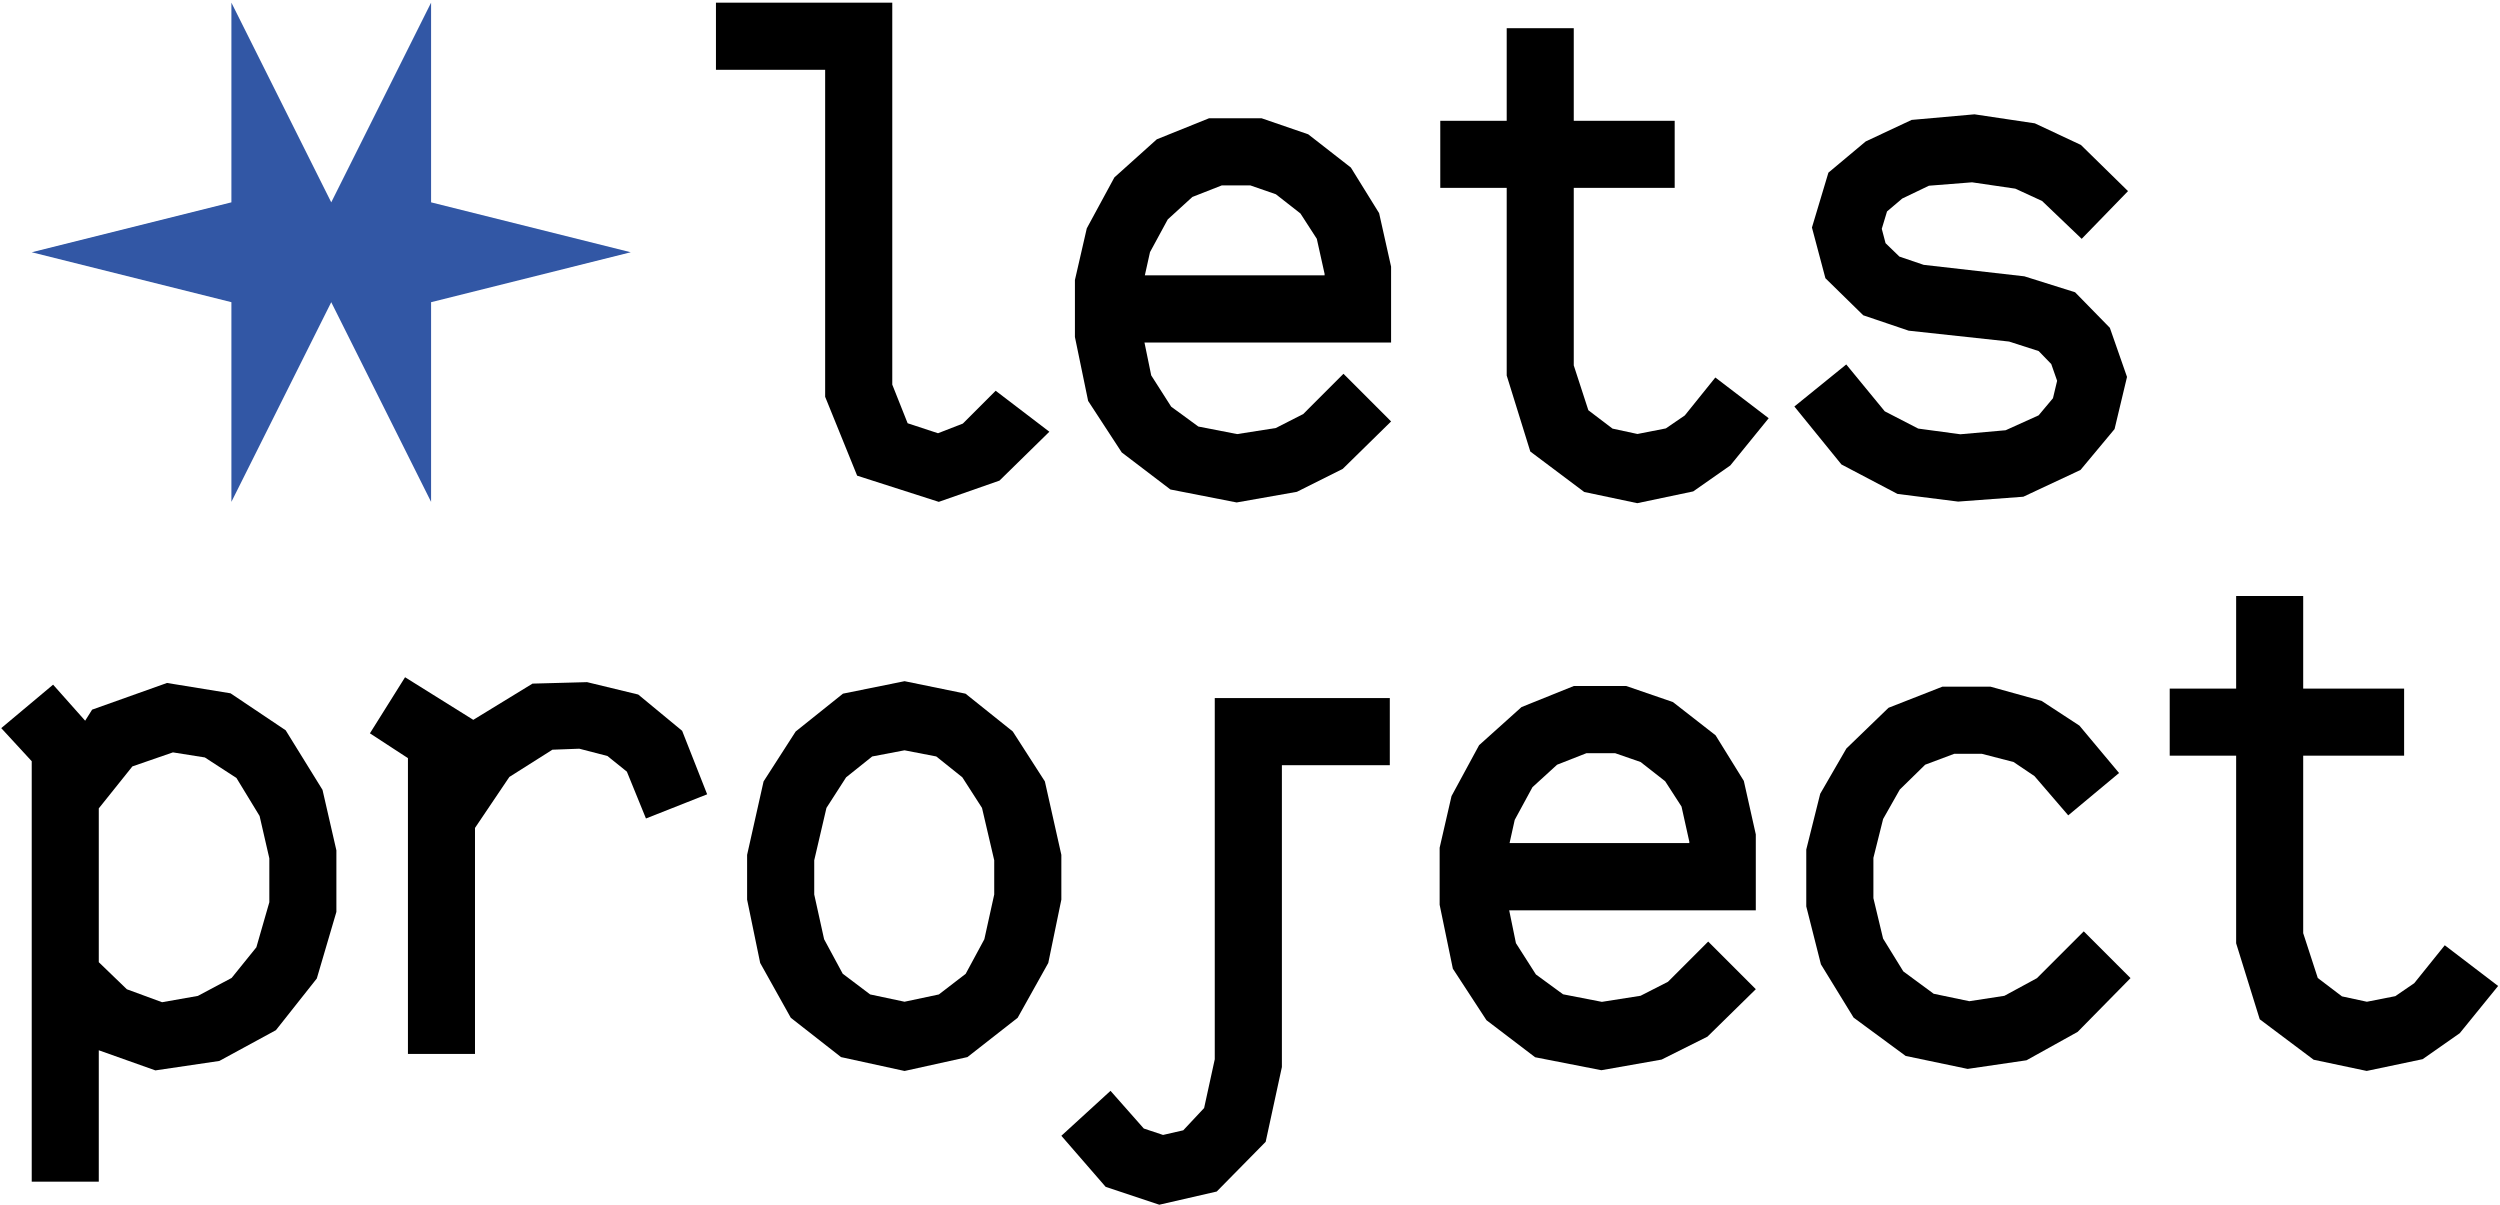
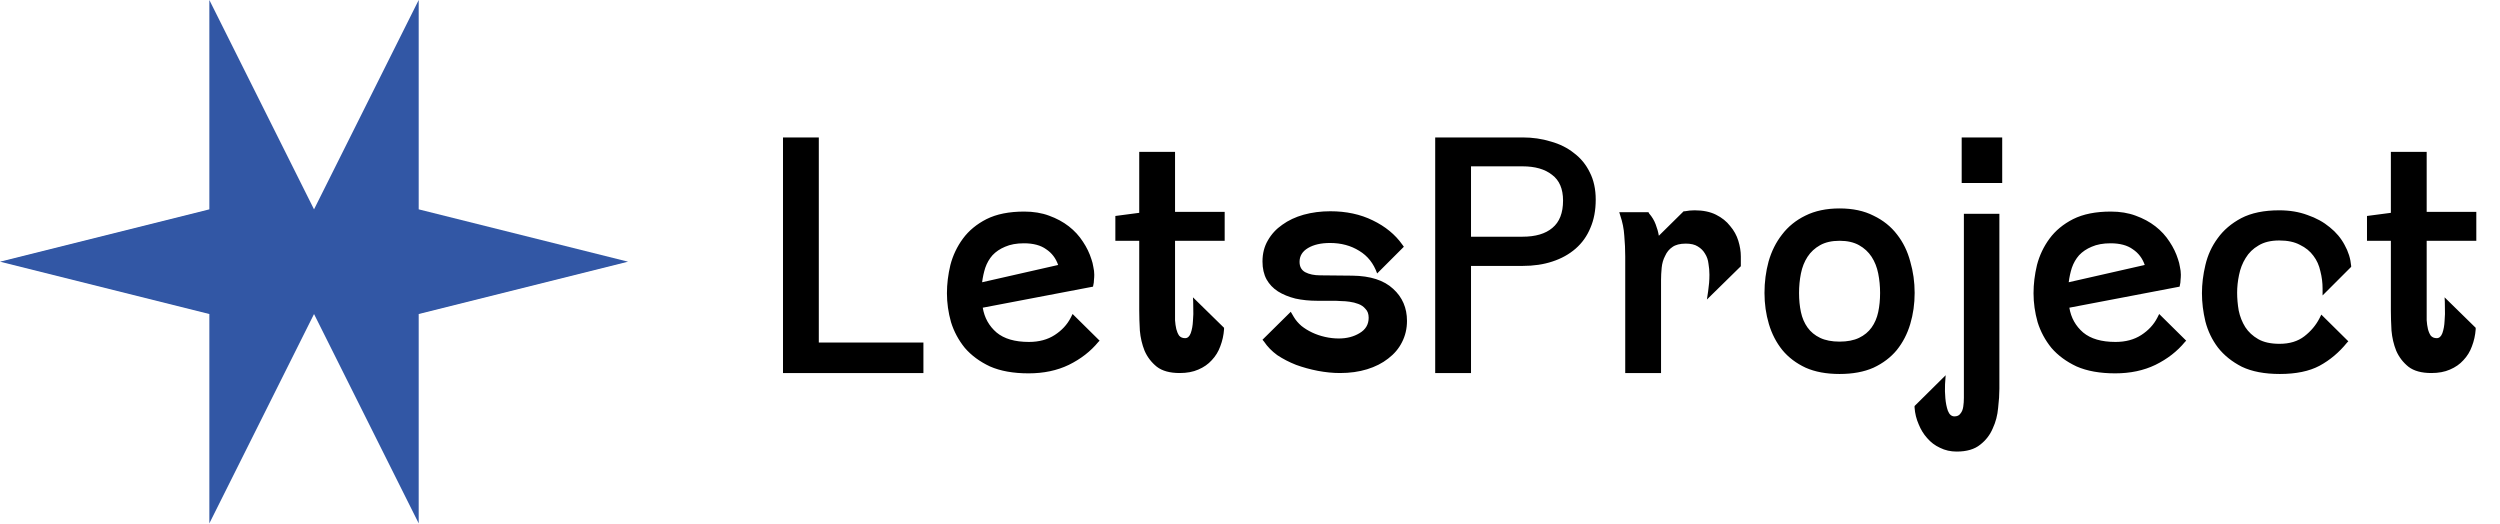
- <svg xmlns="http://www.w3.org/2000/svg" width="100%" height="100%" viewBox="0 0 801 386" version="1.1" xml:space="preserve" style="fill-rule:evenodd;clip-rule:evenodd;stroke-linejoin:round;stroke-miterlimit:2;">
-   <rect id="letsproject_Logo_colorful" x="0.397" y="0.853" width="800" height="385.1" style="fill:none;" />
-   <clipPath id="_clip1">
-     <rect x="0.397" y="0.853" width="800" height="385.1" />
-   </clipPath>
-   <g clip-path="url(#_clip1)">
-     <g id="Warstwa-1" />
-     <g>
-       <g>
-         <path d="M300.786,160.796l-26.156,-8.391l-10.253,-25.278l-0,-104.766l-34.986,-0l0,-21.508l56.494,-0l-0,122.378l4.92,12.38l9.734,3.199l7.951,-3.092l10.52,-10.521l17.202,13.13l-15.979,15.662l-19.447,6.807Z" />
-         <path d="M366.689,109.749l2.16,10.527l6.399,10.027l8.699,6.359l12.442,2.42l12.387,-1.947l8.782,-4.479l12.89,-12.893l15.26,15.264l-15.506,15.212l-14.677,7.34l-19.299,3.407l-21.225,-4.154l-15.592,-11.872l-10.772,-16.505l-4.232,-20.477l-0,-18.266l3.804,-16.556l8.84,-16.314l13.588,-12.205l16.737,-6.743l16.84,0l14.941,5.137l13.665,10.655l9.049,14.612l3.834,17.136l0,24.315l-79.014,-0Zm0.12,-21.536l57.591,-0l-0,-0.469l-2.498,-11.235l-5.24,-8.111l-7.871,-6.158l-8.175,-2.835l-9.161,0l-9.422,3.7l-7.886,7.198l-5.687,10.481l-1.651,7.429Z" />
-         <path d="M554.391,149.129l-11.88,8.316l-17.928,3.774l-17.002,-3.592l-17.273,-12.962l-7.56,-24.346l0,-60.121l-21.284,0l0,-21.485c0,-0 21.284,-0 21.284,-0l0,-29.674l21.485,-0c0,-0 0,29.674 0,29.674l32.335,-0l0,21.485l-32.335,0l0,56.876l4.674,14.366l7.742,5.885l7.991,1.723l9.098,-1.787l6.072,-4.155l9.784,-12.155l17.093,13.045l-12.296,15.133Z" />
-         <path d="M627.386,160.709l-19.431,-2.457l-17.956,-9.439l-15.083,-18.565l16.624,-13.479l12.333,15.014l10.717,5.532l13.491,1.823l14.526,-1.287l10.565,-4.772l4.599,-5.489l1.33,-5.585l-1.875,-5.357l-4.024,-4.163l-9.496,-3.053l-32.167,-3.483l-14.555,-4.93l-12.123,-11.877l-4.315,-16.242l5.275,-17.583l11.951,-10.001l14.716,-6.898l20.135,-1.79l19.332,2.889l14.767,6.922l15.093,14.792l-14.841,15.29l-12.692,-12.128l-8.578,-3.947l-13.862,-2.033l-13.807,1.09l-8.568,4.114l-4.864,4.127l-1.683,5.567l1.211,4.601l4.435,4.297l7.778,2.648l32.257,3.675l16.255,5.109l11.143,11.391l5.495,15.737l-3.989,16.706l-10.916,13.1l-18.314,8.578l-20.889,1.556Z" />
-         <path d="M27.281,230.917l2.233,-3.545l23.999,-8.551l20.348,3.313l17.668,11.849l11.803,19.086l4.447,19.39l-0,19.714l-6.273,21.333l-13.102,16.558l-18.135,9.865l-20.482,3.025l-18.138,-6.446l0,42.103l-21.485,-0l-0,-134.719l-9.767,-10.602l16.616,-13.923l10.268,11.55Zm59.013,58.158l-0,-14.064l-3.12,-13.572l-7.415,-12.174l-10.127,-6.579l-10.227,-1.622c0,-0 -12.99,4.494 -12.99,4.494l-10.766,13.449l0,49.28l8.997,8.675l11.287,4.148l11.458,-2.021l10.823,-5.757l7.925,-9.816l4.155,-14.441Z" />
-         <path d="M151.64,230.637l18.977,-11.607l17.482,-0.471l16.39,3.97l14.07,11.624l8.012,20.341l-19.606,7.751l-6.114,-15.007l-6.233,-5.017l-9.006,-2.335l-8.62,0.319l-13.798,8.733l-11.006,16.331l0,72.412l-21.485,-0l-0,-94.773l-12.182,-7.952l11.26,-17.969l21.859,13.65Z" />
-         <path d="M269.466,338.695l-16.094,-12.596l-9.81,-17.568l-4.19,-20.29l0,-14.339l5.278,-23.534l10.284,-15.999l15.151,-12.121l19.739,-3.995l19.525,4l15.145,12.116l10.284,15.999l5.279,23.534l-0,14.339l-4.19,20.29l-9.81,17.568l-16.089,12.591l-20.144,4.451l-20.358,-4.446Zm9.331,-20.079l11.02,2.338l10.992,-2.332l8.598,-6.615l5.977,-11.075l3.165,-14.335l-0,-10.966l-3.915,-16.776l-6.301,-9.803l-8.357,-6.686l-10.168,-1.968l-10.362,1.974l-8.35,6.68l-6.302,9.803l-3.914,16.776l0,10.966l3.165,14.335l5.963,11.051l8.789,6.633Z" />
-         <path d="M371.439,385.993l-17.191,-5.732l-14.191,-16.355l15.749,-14.403l10.67,12.078l6.161,2.054l6.481,-1.486l6.683,-7.14l3.409,-15.616l0,-115.725l56.084,0l0,21.511l-34.576,0l0,96.699l-5.197,23.959l-15.682,15.928l-18.4,4.228Z" />
-         <path d="M483.544,291.66l2.161,10.527l6.398,10.027l8.699,6.359l12.442,2.42l12.388,-1.947l8.781,-4.478l12.89,-12.894l15.26,15.264l-15.506,15.212l-14.677,7.341l-19.299,3.406l-21.224,-4.154l-15.593,-11.872l-10.772,-16.504l-4.232,-20.478l-0,-18.266l3.805,-16.556l8.839,-16.313l13.589,-12.206l16.736,-6.743l16.84,0l14.941,5.138l13.665,10.654l9.049,14.612l3.835,17.136l-0,24.315l-79.015,0Zm0.12,-21.536l57.591,-0l-0,-0.468l-2.498,-11.236l-5.24,-8.111l-7.87,-6.158l-8.176,-2.835l-9.161,0l-9.422,3.7l-7.886,7.198l-5.687,10.482l-1.651,7.428Z" />
-         <path d="M630.425,342.477l-19.855,-4.156l-16.674,-12.275l-10.474,-17.078l-4.693,-18.55l0,-18.225l4.465,-17.863l8.391,-14.514l13.5,-13.043l17.256,-6.763l15.404,0l16.372,4.548l12.125,7.928l12.703,15.183l-16.283,13.569l-10.81,-12.565l-6.702,-4.523l-10.173,-2.632l-8.835,0l-9.311,3.492l-8.144,7.971l-5.339,9.434l-3.111,12.444l0,12.914l3.1,12.945l6.483,10.515l9.724,7.166l11.425,2.387l11.247,-1.73l10.431,-5.658l14.99,-14.991l14.982,14.983l-16.931,17.214l-16.402,9.112l-18.861,2.761Z" />
-         <path d="M788.102,331.04l-11.881,8.316l-17.928,3.774l-17.001,-3.591l-17.274,-12.963l-7.559,-24.345l-0,-60.122l-21.284,0l-0,-21.485c-0,0 21.284,0 21.284,0l-0,-29.674l21.485,-0c-0,-0 -0,29.674 -0,29.674l32.335,0l-0,21.485l-32.335,0l-0,56.876l4.673,14.366l7.743,5.885l7.99,1.723l9.099,-1.787l6.072,-4.155l9.783,-12.155l17.093,13.045l-12.295,15.133Z" />
-       </g>
-       <path d="M106.13,96.819l-31.989,63.977l0,-63.977l-63.977,-15.995l63.977,-15.994l0,-63.977l31.989,63.977l31.989,-63.977l-0,63.977l63.977,15.994l-63.977,15.995l-0,63.977l-31.989,-63.977Z" style="fill:#3257a5;" />
-     </g>
-   </g>
+ <svg xmlns="http://www.w3.org/2000/svg" width="764" height="160" viewBox="0 0 764 160" fill="none">
+   <path d="M239.284 42H250.228V104.688H282.196V114H239.284V42ZM313 64.656C315.816 64.656 318.344 65.072 320.584 65.904C322.888 66.736 324.904 67.824 326.632 69.168C328.36 70.512 329.8 72.08 330.952 73.872C332.104 75.6 332.968 77.392 333.544 79.248C333.8 79.952 333.992 80.72 334.12 81.552C334.312 82.384 334.408 83.184 334.408 83.952C334.408 84.464 334.376 85.008 334.312 85.584C334.312 86.096 334.248 86.608 334.12 87.12L334.024 87.6L300.328 94.032C300.84 97.104 302.248 99.632 304.552 101.616C306.856 103.536 310.152 104.496 314.44 104.496C317.512 104.496 320.136 103.792 322.312 102.384C324.488 100.976 326.12 99.216 327.208 97.104L327.784 95.952L336.04 104.112L335.656 104.496C333.288 107.376 330.28 109.712 326.632 111.504C323.048 113.232 318.952 114.096 314.344 114.096C309.672 114.096 305.736 113.392 302.536 111.984C299.4 110.512 296.84 108.624 294.856 106.32C292.936 103.952 291.528 101.328 290.632 98.448C289.8 95.504 289.384 92.56 289.384 89.616C289.384 86.8 289.736 83.92 290.44 80.976C291.208 78.032 292.488 75.344 294.28 72.912C296.072 70.48 298.472 68.496 301.48 66.96C304.552 65.424 308.392 64.656 313 64.656ZM323.368 80.976C322.664 78.928 321.448 77.328 319.72 76.176C318.056 74.96 315.784 74.352 312.904 74.352C310.664 74.352 308.744 74.704 307.144 75.408C305.608 76.048 304.328 76.912 303.304 78C302.344 79.088 301.608 80.368 301.096 81.84C300.648 83.248 300.328 84.72 300.136 86.256L323.368 80.976ZM340.853 73.584V66L348.149 65.04V46.416H359.093V64.752H374.261V73.584H359.093V94.896C359.093 95.856 359.093 96.848 359.093 97.872C359.157 98.832 359.285 99.728 359.477 100.56C359.669 101.328 359.957 102 360.341 102.576C360.789 103.088 361.397 103.344 362.165 103.344C362.933 103.344 363.509 102.832 363.893 101.808C364.277 100.72 364.501 99.472 364.565 98.064C364.693 96.656 364.725 95.28 364.661 93.936C364.661 92.528 364.629 91.504 364.565 90.864L374.069 100.176V100.656C373.941 102.448 373.557 104.176 372.917 105.84C372.341 107.44 371.477 108.848 370.325 110.064C369.237 111.28 367.861 112.24 366.197 112.944C364.597 113.648 362.709 114 360.533 114C357.525 114 355.189 113.36 353.525 112.08C351.861 110.736 350.613 109.104 349.781 107.184C349.013 105.264 348.533 103.216 348.341 101.04C348.213 98.8 348.149 96.752 348.149 94.896V73.584H340.853ZM406.552 64.56C411.416 64.56 415.736 65.488 419.512 67.344C423.352 69.2 426.36 71.664 428.536 74.736L429.016 75.408L420.856 83.568C419.768 80.496 417.944 78.192 415.384 76.656C412.824 75.056 409.848 74.256 406.456 74.256C403.704 74.256 401.464 74.768 399.736 75.792C398.008 76.816 397.144 78.224 397.144 80.016C397.144 81.488 397.72 82.544 398.872 83.184C400.088 83.824 401.624 84.144 403.48 84.144L413.272 84.24C418.776 84.304 422.936 85.648 425.752 88.272C428.568 90.832 429.976 94.096 429.976 98.064C429.976 100.432 429.464 102.608 428.44 104.592C427.48 106.512 426.072 108.176 424.216 109.584C422.424 110.992 420.28 112.08 417.784 112.848C415.288 113.616 412.536 114 409.528 114C407.352 114 405.08 113.776 402.712 113.328C400.408 112.88 398.2 112.272 396.088 111.504C393.976 110.672 392.056 109.68 390.328 108.528C388.664 107.312 387.32 105.936 386.296 104.4L385.816 103.824L394.456 95.28L395.416 96.912C395.992 97.872 396.76 98.768 397.72 99.6C398.68 100.368 399.768 101.04 400.984 101.616C402.2 102.192 403.512 102.64 404.92 102.96C406.328 103.28 407.736 103.44 409.144 103.44C411.576 103.44 413.688 102.896 415.48 101.808C417.336 100.72 418.264 99.152 418.264 97.104C418.264 95.952 417.944 95.056 417.304 94.416C416.728 93.712 415.992 93.2 415.096 92.88C414.264 92.56 413.368 92.336 412.408 92.208C411.512 92.08 410.712 92.016 410.008 92.016L408.184 91.92H402.616C400.184 91.92 397.944 91.696 395.896 91.248C393.848 90.736 392.056 90 390.52 89.04C389.048 88.08 387.896 86.864 387.064 85.392C386.232 83.856 385.816 82.032 385.816 79.92C385.816 77.488 386.36 75.344 387.448 73.488C388.536 71.568 390.008 69.968 391.864 68.688C393.72 67.344 395.896 66.32 398.392 65.616C400.952 64.912 403.672 64.56 406.552 64.56ZM465.285 42C468.357 42 471.237 42.416 473.925 43.248C476.677 44.016 479.045 45.2 481.029 46.8C483.077 48.336 484.677 50.288 485.829 52.656C487.045 55.024 487.653 57.808 487.653 61.008C487.653 64.272 487.109 67.152 486.021 69.648C484.997 72.144 483.493 74.256 481.509 75.984C479.525 77.712 477.157 79.024 474.405 79.92C471.717 80.816 468.677 81.264 465.285 81.264H449.541V114H438.597V42H465.285ZM449.541 72.336H465.285C469.253 72.336 472.293 71.44 474.405 69.648C476.581 67.856 477.669 65.072 477.669 61.296C477.669 57.712 476.549 55.088 474.309 53.424C472.133 51.696 469.125 50.832 465.285 50.832H449.541V72.336ZM494.847 64.848H503.775L503.967 65.232C504.863 66.256 505.535 67.376 505.983 68.592C506.431 69.744 506.751 70.896 506.943 72.048L514.527 64.56H514.911C515.871 64.368 516.863 64.272 517.887 64.272C520.447 64.272 522.623 64.72 524.415 65.616C526.207 66.512 527.647 67.664 528.735 69.072C529.887 70.416 530.719 71.92 531.231 73.584C531.743 75.248 531.999 76.848 531.999 78.384V81.36L521.631 91.536L522.015 88.944C522.143 88.048 522.239 87.216 522.303 86.448C522.367 85.616 522.399 84.784 522.399 83.952C522.399 82.8 522.303 81.68 522.111 80.592C521.983 79.44 521.631 78.416 521.055 77.52C520.543 76.624 519.807 75.888 518.847 75.312C517.951 74.736 516.735 74.448 515.199 74.448C513.407 74.448 512.031 74.8 511.071 75.504C510.111 76.144 509.375 77.04 508.863 78.192C508.287 79.28 507.935 80.496 507.807 81.84C507.679 83.184 507.615 84.4 507.615 85.488V114H496.671V78.384C496.671 76.272 496.575 74.16 496.383 72.048C496.255 69.936 495.839 67.856 495.135 65.808L494.847 64.848ZM562.172 63.696C566.204 63.696 569.66 64.432 572.54 65.904C575.484 67.312 577.884 69.232 579.74 71.664C581.596 74.032 582.94 76.784 583.772 79.92C584.668 82.992 585.116 86.192 585.116 89.52C585.116 92.848 584.668 96.016 583.772 99.024C582.876 102.032 581.5 104.688 579.644 106.992C577.788 109.232 575.42 111.024 572.54 112.368C569.66 113.648 566.204 114.288 562.172 114.288C558.14 114.288 554.684 113.648 551.804 112.368C548.924 111.024 546.556 109.232 544.7 106.992C542.844 104.688 541.468 102.032 540.572 99.024C539.676 96.016 539.228 92.848 539.228 89.52C539.228 86.192 539.644 82.992 540.476 79.92C541.372 76.784 542.748 74.032 544.604 71.664C546.46 69.232 548.828 67.312 551.708 65.904C554.652 64.432 558.14 63.696 562.172 63.696ZM562.172 104.4C564.54 104.4 566.524 104.016 568.124 103.248C569.724 102.48 571.004 101.424 571.964 100.08C572.924 98.736 573.596 97.168 573.98 95.376C574.364 93.584 574.556 91.632 574.556 89.52C574.556 87.472 574.364 85.488 573.98 83.568C573.596 81.648 572.924 79.952 571.964 78.48C571.004 77.008 569.724 75.824 568.124 74.928C566.524 74.032 564.54 73.584 562.172 73.584C559.804 73.584 557.82 74.032 556.22 74.928C554.62 75.824 553.34 77.008 552.38 78.48C551.42 79.952 550.748 81.648 550.364 83.568C549.98 85.488 549.788 87.472 549.788 89.52C549.788 91.632 549.98 93.584 550.364 95.376C550.748 97.168 551.42 98.736 552.38 100.08C553.34 101.424 554.62 102.48 556.22 103.248C557.82 104.016 559.804 104.4 562.172 104.4ZM585.091 124.08L594.595 114.672C594.531 115.184 594.467 116.112 594.403 117.456C594.339 118.864 594.371 120.272 594.499 121.68C594.627 123.152 594.883 124.432 595.267 125.52C595.715 126.672 596.387 127.248 597.283 127.248C598.115 127.248 598.723 126.96 599.107 126.384C599.555 125.872 599.843 125.168 599.971 124.272C600.099 123.44 600.163 122.544 600.163 121.584C600.163 120.624 600.163 119.696 600.163 118.8V65.328H611.011V118.8C611.011 120.528 610.883 122.48 610.627 124.656C610.435 126.896 609.891 128.976 608.995 130.896C608.163 132.88 606.883 134.544 605.155 135.888C603.427 137.296 601.027 138 597.955 138C596.099 138 594.403 137.616 592.867 136.848C591.331 136.144 590.019 135.152 588.931 133.872C587.843 132.656 586.979 131.248 586.339 129.648C585.635 128.048 585.219 126.352 585.091 124.56V124.08ZM599.491 55.92V42H611.875V55.92H599.491ZM645.063 64.656C647.879 64.656 650.407 65.072 652.647 65.904C654.951 66.736 656.967 67.824 658.695 69.168C660.423 70.512 661.863 72.08 663.015 73.872C664.167 75.6 665.031 77.392 665.607 79.248C665.863 79.952 666.055 80.72 666.183 81.552C666.375 82.384 666.471 83.184 666.471 83.952C666.471 84.464 666.439 85.008 666.375 85.584C666.375 86.096 666.311 86.608 666.183 87.12L666.087 87.6L632.391 94.032C632.903 97.104 634.311 99.632 636.615 101.616C638.919 103.536 642.215 104.496 646.503 104.496C649.575 104.496 652.199 103.792 654.375 102.384C656.551 100.976 658.183 99.216 659.271 97.104L659.847 95.952L668.103 104.112L667.719 104.496C665.351 107.376 662.343 109.712 658.695 111.504C655.111 113.232 651.015 114.096 646.407 114.096C641.735 114.096 637.799 113.392 634.599 111.984C631.463 110.512 628.903 108.624 626.919 106.32C624.999 103.952 623.591 101.328 622.695 98.448C621.863 95.504 621.447 92.56 621.447 89.616C621.447 86.8 621.799 83.92 622.503 80.976C623.271 78.032 624.551 75.344 626.343 72.912C628.135 70.48 630.535 68.496 633.543 66.96C636.615 65.424 640.455 64.656 645.063 64.656ZM655.431 80.976C654.727 78.928 653.511 77.328 651.783 76.176C650.119 74.96 647.847 74.352 644.967 74.352C642.727 74.352 640.807 74.704 639.207 75.408C637.671 76.048 636.391 76.912 635.367 78C634.407 79.088 633.671 80.368 633.159 81.84C632.711 83.248 632.391 84.72 632.199 86.256L655.431 80.976ZM672.916 89.616C672.916 86.8 673.268 83.92 673.972 80.976C674.676 77.968 675.924 75.248 677.716 72.816C679.508 70.32 681.908 68.272 684.916 66.672C687.988 65.072 691.86 64.272 696.532 64.272C699.732 64.272 702.612 64.752 705.172 65.712C707.796 66.608 710.068 67.856 711.988 69.456C713.908 70.992 715.412 72.784 716.5 74.832C717.652 76.88 718.324 79.024 718.516 81.264V81.552L709.78 90.288V88.176C709.78 86.384 709.556 84.624 709.108 82.896C708.724 81.104 708.02 79.536 706.996 78.192C705.972 76.784 704.596 75.664 702.868 74.832C701.204 73.936 699.092 73.488 696.532 73.488C693.972 73.488 691.86 74 690.196 75.024C688.532 75.984 687.22 77.264 686.26 78.864C685.3 80.4 684.628 82.128 684.244 84.048C683.86 85.904 683.668 87.696 683.668 89.424C683.668 91.216 683.828 93.04 684.148 94.896C684.532 96.752 685.204 98.448 686.164 99.984C687.124 101.456 688.436 102.672 690.1 103.632C691.764 104.592 693.94 105.072 696.628 105.072C699.7 105.072 702.228 104.304 704.212 102.768C706.196 101.232 707.732 99.408 708.82 97.296L709.396 96.144L717.652 104.304L717.268 104.688C714.836 107.696 712.02 110.064 708.82 111.792C705.684 113.456 701.652 114.288 696.724 114.288C692.052 114.288 688.18 113.552 685.108 112.08C682.1 110.544 679.668 108.592 677.812 106.224C676.02 103.856 674.74 101.2 673.972 98.256C673.268 95.312 672.916 92.432 672.916 89.616ZM723.353 73.584V66L730.649 65.04V46.416H741.593V64.752H756.761V73.584H741.593V94.896C741.593 95.856 741.593 96.848 741.593 97.872C741.657 98.832 741.785 99.728 741.977 100.56C742.169 101.328 742.457 102 742.841 102.576C743.289 103.088 743.897 103.344 744.665 103.344C745.433 103.344 746.009 102.832 746.393 101.808C746.777 100.72 747.001 99.472 747.065 98.064C747.193 96.656 747.225 95.28 747.161 93.936C747.161 92.528 747.129 91.504 747.065 90.864L756.569 100.176V100.656C756.441 102.448 756.057 104.176 755.417 105.84C754.841 107.44 753.977 108.848 752.825 110.064C751.737 111.28 750.361 112.24 748.697 112.944C747.097 113.648 745.209 114 743.033 114C740.025 114 737.689 113.36 736.025 112.08C734.361 110.736 733.113 109.104 732.281 107.184C731.513 105.264 731.033 103.216 730.841 101.04C730.713 98.8 730.649 96.752 730.649 94.896V73.584H723.353Z" fill="black" />
+   <path fill-rule="evenodd" clip-rule="evenodd" d="M95.966 95.966L63.977 159.943V95.966L0 79.971L63.977 63.977V0L95.966 63.977L127.955 0V63.977L191.932 79.971L127.955 95.966V159.943L95.966 95.966Z" fill="#3257A5" />
</svg>
